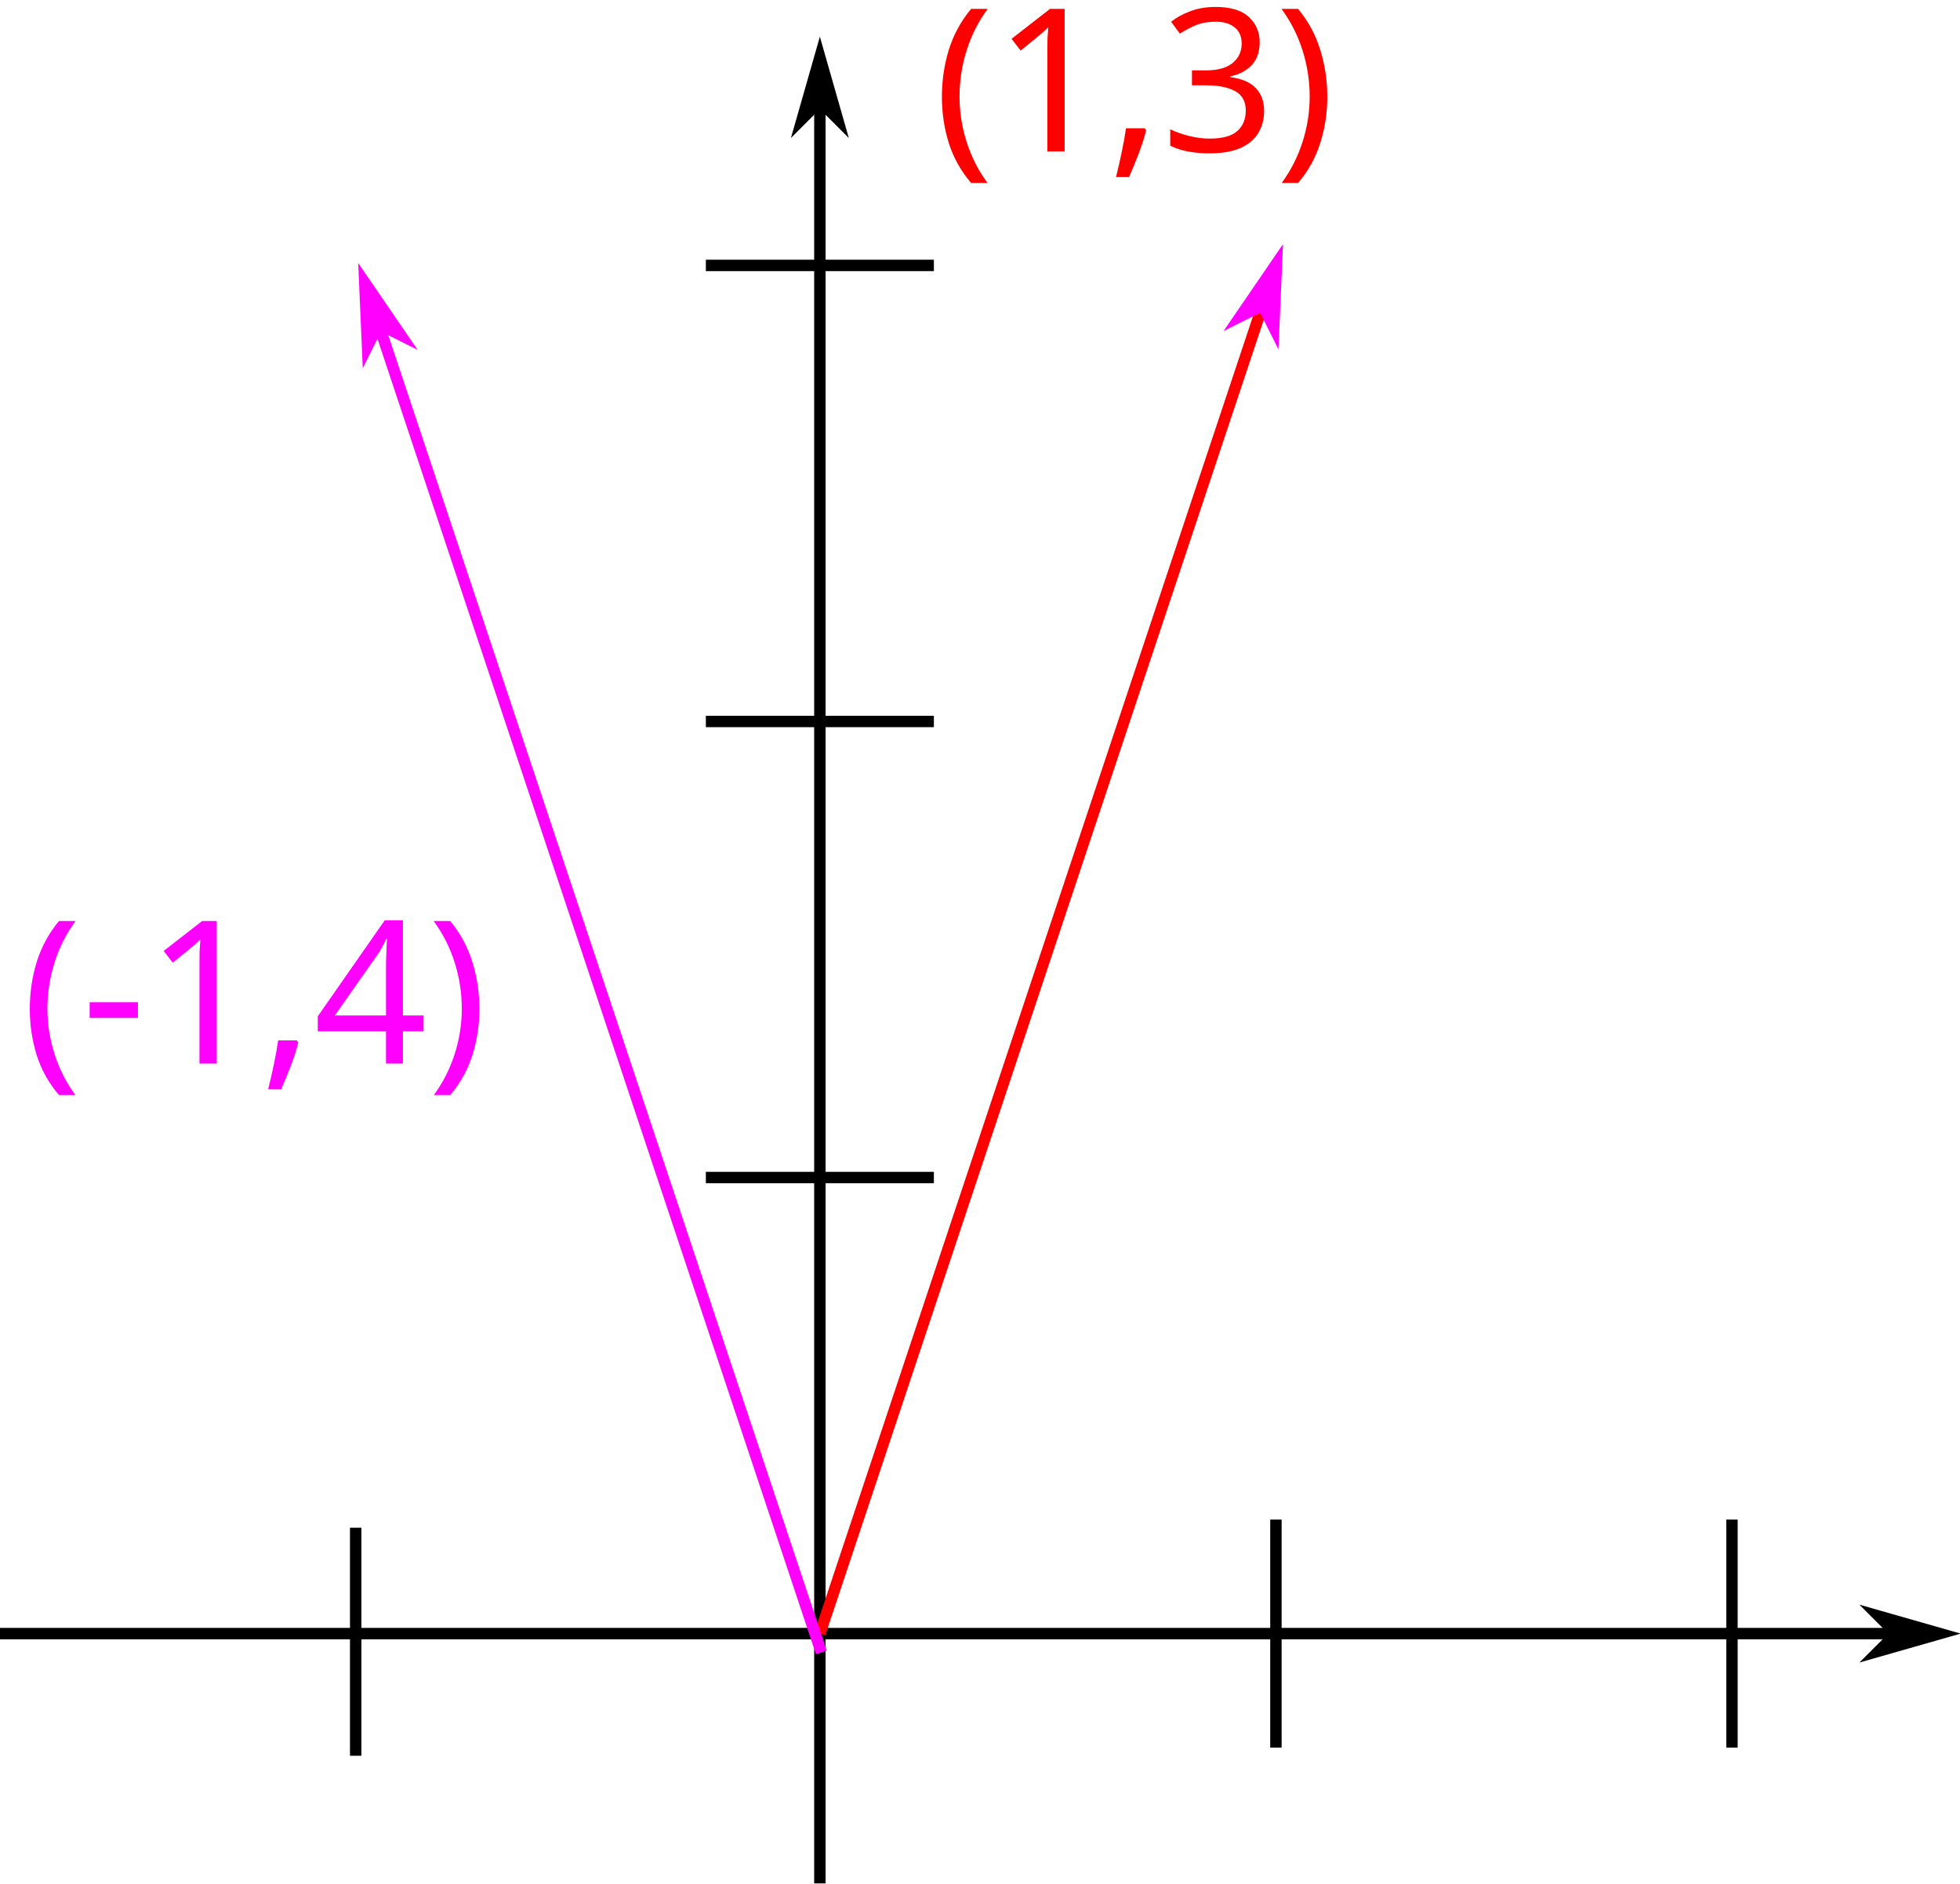
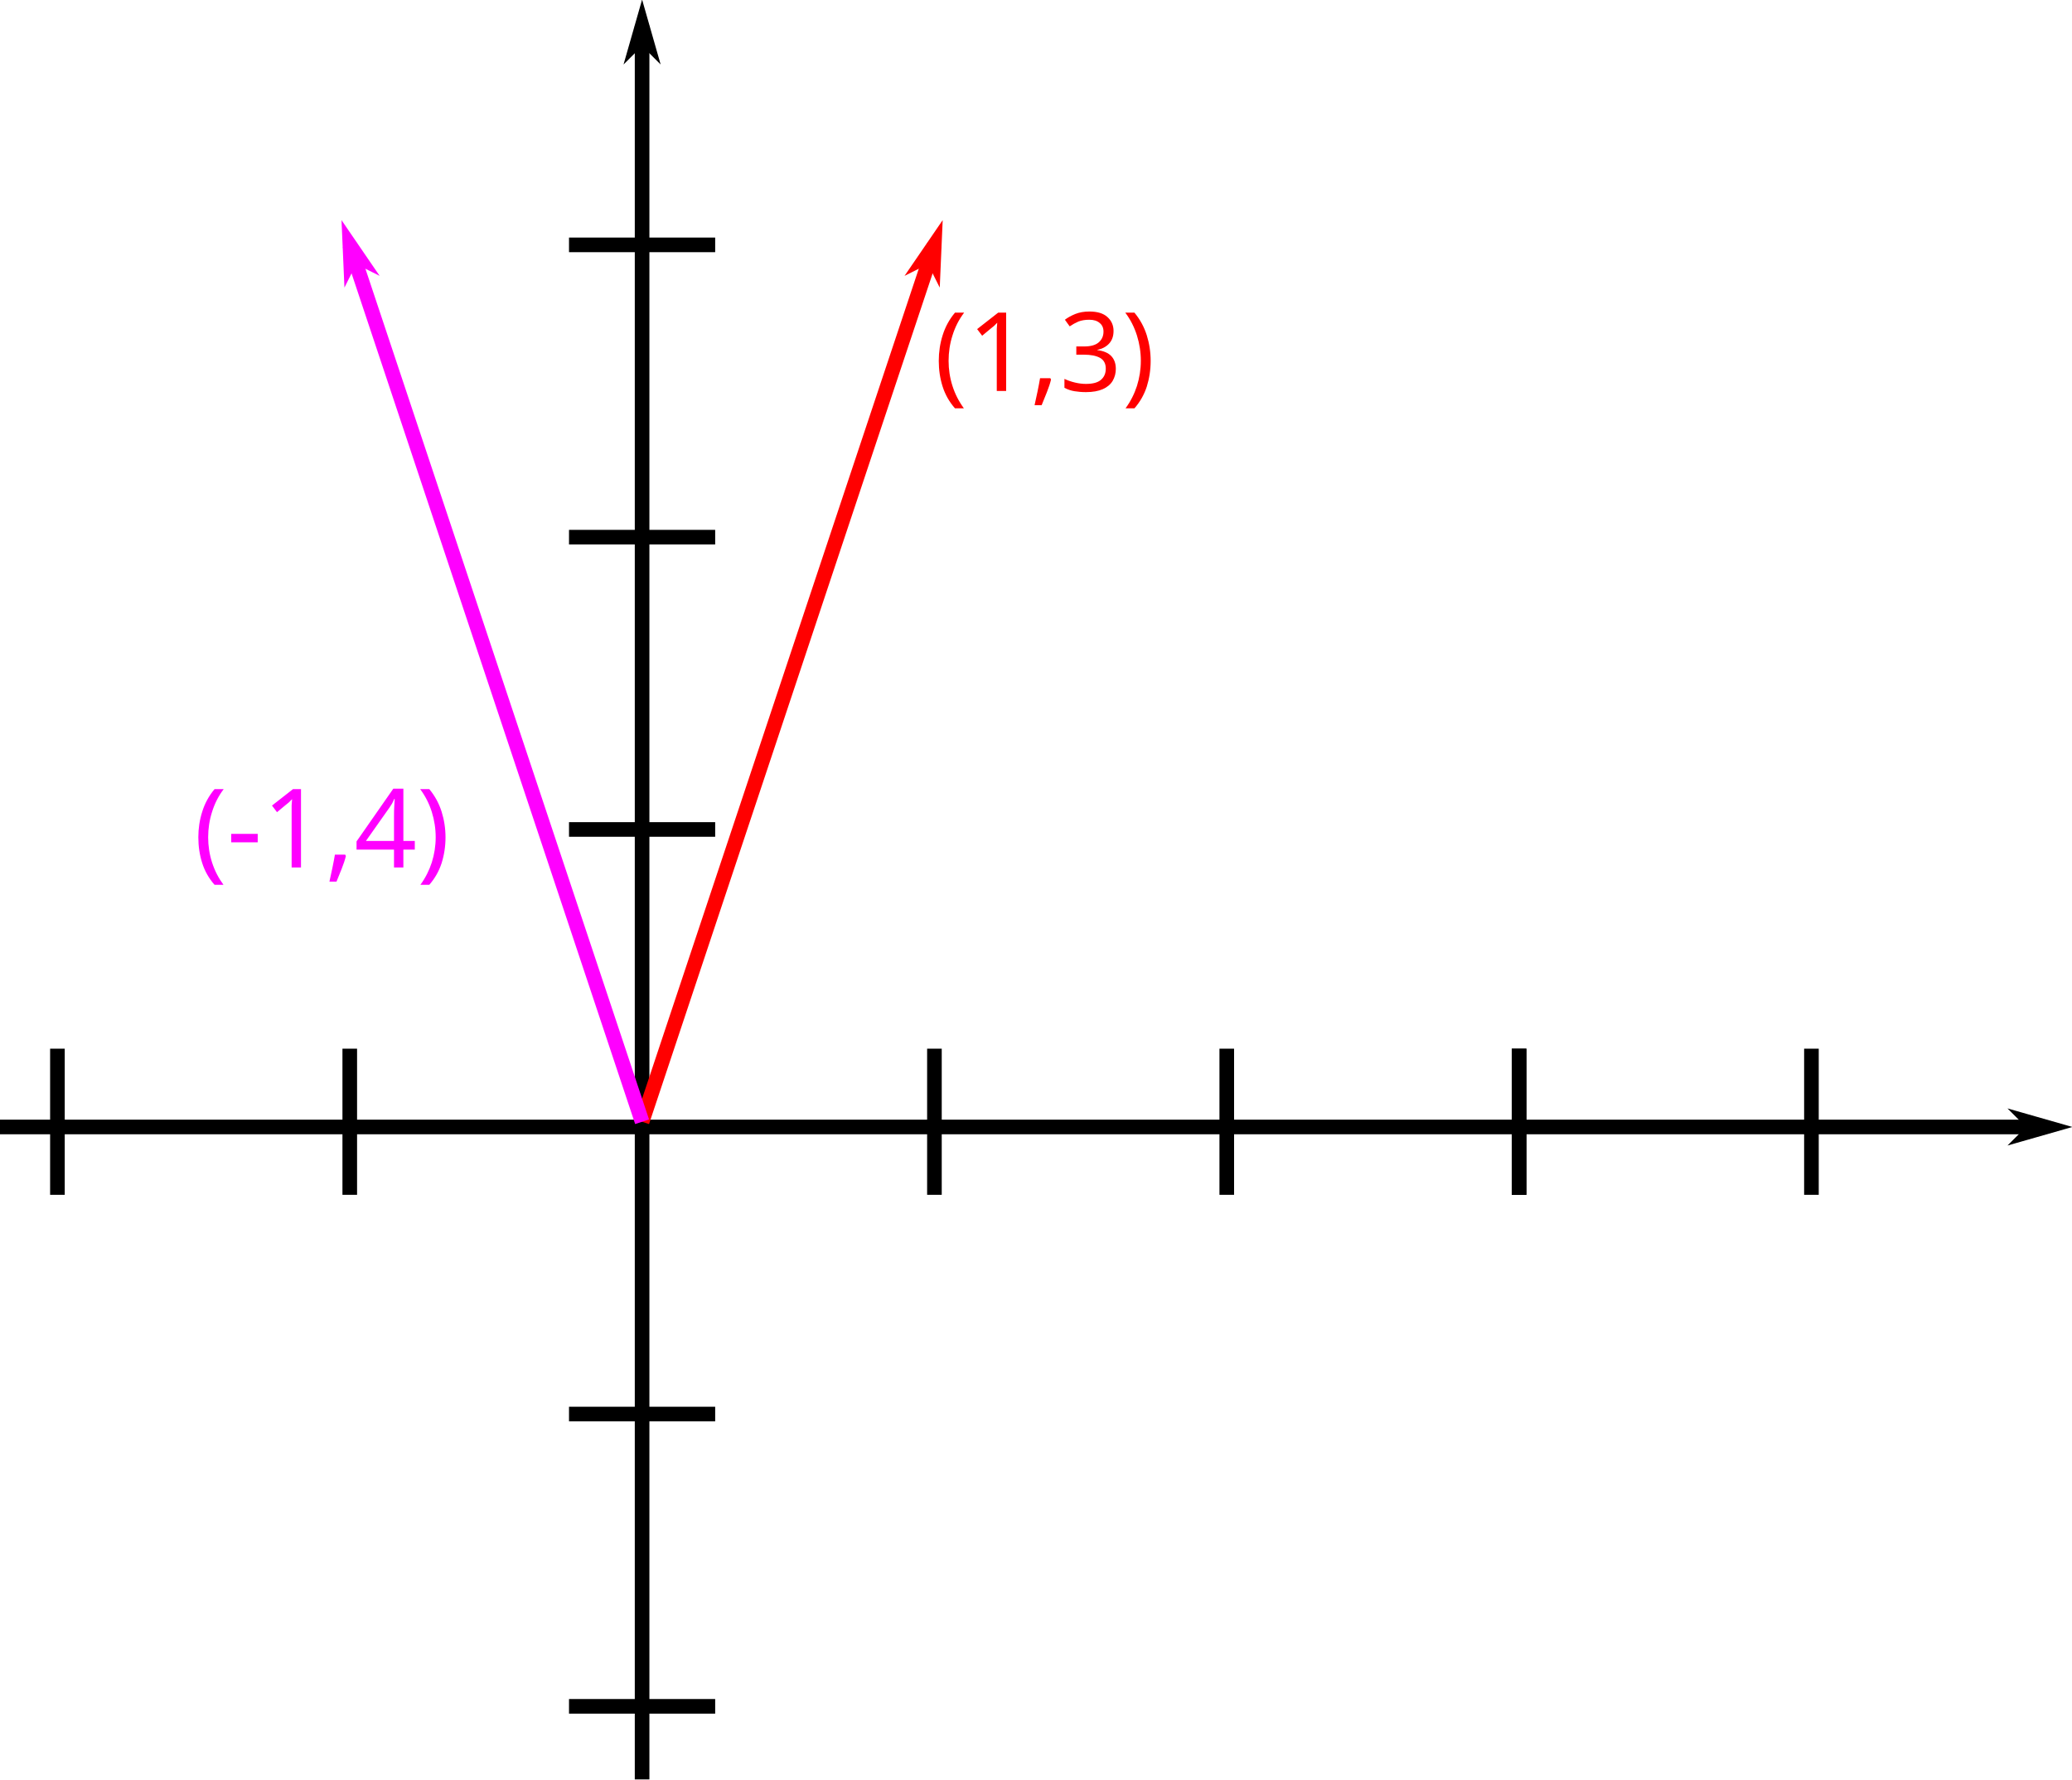
- <svg xmlns="http://www.w3.org/2000/svg" width="48.517mm" height="46.62mm" viewBox="0 0 171.91 165.189" id="svg2" version="1.1">
-   <defs id="defs4">
-     <marker orient="auto" refY="0" refX="0" id="marker5393" style="overflow:visible">
-       <path id="path5395" d="M 0,0 5,-5 -12.5,0 5,5 0,0 Z" style="fill:#00ff00;fill-opacity:1;fill-rule:evenodd;stroke:#00ff00;stroke-width:1pt;stroke-opacity:1" transform="matrix(0.4,0,0,0.4,4,0)" />
+ <svg xmlns="http://www.w3.org/2000/svg" width="40.006mm" height="34.362mm" viewBox="0 0 141.755 121.755" id="svg4288" version="1.1">
+   <defs id="defs4290">
+     <marker orient="auto" refY="0" refX="0" id="marker6798" style="overflow:visible">
+       <path id="path6800" d="M 0,0 5,-5 -12.5,0 5,5 0,0 Z" style="fill:#ff00ff;fill-opacity:1;fill-rule:evenodd;stroke:#ff00ff;stroke-width:1pt;stroke-opacity:1" transform="matrix(0.2,0,0,0.2,1.2,0)" />
    </marker>
-     <marker style="overflow:visible" id="marker5329" refX="0" refY="0" orient="auto">
-       <path transform="matrix(0.4,0,0,0.4,4,0)" style="fill:#ff00ff;fill-opacity:1;fill-rule:evenodd;stroke:#ff00ff;stroke-width:1pt;stroke-opacity:1" d="M 0,0 5,-5 -12.5,0 5,5 0,0 Z" id="path5331" />
+     <marker orient="auto" refY="0" refX="0" id="marker6311" style="overflow:visible">
+       <path id="path6313" d="M 0,0 5,-5 -12.5,0 5,5 0,0 Z" style="fill:#ff0000;fill-opacity:1;fill-rule:evenodd;stroke:#ff0000;stroke-width:1pt;stroke-opacity:1" transform="matrix(0.2,0,0,0.2,1.2,0)" />
    </marker>
-     <marker orient="auto" refY="0" refX="0" id="marker4712" style="overflow:visible">
-       <path id="path4714" d="M 0,0 5,-5 -12.5,0 5,5 0,0 Z" style="fill:#ff00ff;fill-opacity:1;fill-rule:evenodd;stroke:#ff00ff;stroke-width:1pt;stroke-opacity:1" transform="matrix(0.4,0,0,0.4,4,0)" />
+     <marker orient="auto" refY="0" refX="0" id="marker6027" style="overflow:visible">
+       <path id="path6029" d="M 0,0 5,-5 -12.5,0 5,5 0,0 Z" style="fill:#000000;fill-opacity:1;fill-rule:evenodd;stroke:#000000;stroke-width:1pt;stroke-opacity:1" transform="matrix(0.2,0,0,0.2,1.2,0)" />
+     </marker>
+     <marker orient="auto" refY="0" refX="0" id="Arrow1Sstart" style="overflow:visible">
+       <path id="path5757" d="M 0,0 5,-5 -12.5,0 5,5 0,0 Z" style="fill:#000000;fill-opacity:1;fill-rule:evenodd;stroke:#000000;stroke-width:1pt;stroke-opacity:1" transform="matrix(0.2,0,0,0.2,1.2,0)" />
    </marker>
    <marker style="overflow:visible" id="marker4630" refX="0" refY="0" orient="auto">
      <path transform="matrix(0.4,0,0,0.4,4,0)" style="fill:#000000;fill-opacity:1;fill-rule:evenodd;stroke:#000000;stroke-width:1pt;stroke-opacity:1" d="M 0,0 5,-5 -12.5,0 5,5 0,0 Z" id="path4632" />
    </marker>
-     <marker orient="auto" refY="0" refX="0" id="Arrow1Mstart" style="overflow:visible">
-       <path id="path4348" d="M 0,0 5,-5 -12.5,0 5,5 0,0 Z" style="fill:#000000;fill-opacity:1;fill-rule:evenodd;stroke:#000000;stroke-width:1pt;stroke-opacity:1" transform="matrix(0.4,0,0,0.4,4,0)" />
-     </marker>
  </defs>
-   <g id="layer1" transform="translate(-248.09,-569.0834)">
-     <path style="fill:none;fill-rule:evenodd;stroke:#000000;stroke-width:1px;stroke-linecap:butt;stroke-linejoin:miter;stroke-opacity:1;marker-start:url(#Arrow1Mstart)" d="m 320,574.272 0,160" id="path4138" />
-     <path style="fill:none;fill-rule:evenodd;stroke:#000000;stroke-width:1px;stroke-linecap:butt;stroke-linejoin:miter;stroke-opacity:1;marker-start:url(#marker4630)" d="m 418.09,712.362 -170,0" id="path4155" />
-     <path style="fill:none;fill-rule:evenodd;stroke:#000000;stroke-width:1px;stroke-linecap:butt;stroke-linejoin:miter;stroke-opacity:1" d="m 360,702.362 0,20" id="path4157-6" />
-     <path style="fill:none;fill-rule:evenodd;stroke:#000000;stroke-width:1px;stroke-linecap:butt;stroke-linejoin:miter;stroke-opacity:1" d="m 400,702.362 0,20" id="path4157-6-5" />
-     <path style="fill:none;fill-rule:evenodd;stroke:#000000;stroke-width:1px;stroke-linecap:butt;stroke-linejoin:miter;stroke-opacity:1" d="m 310,672.362 20,0" id="path4157-2-8" />
-     <path style="fill:none;fill-rule:evenodd;stroke:#000000;stroke-width:1px;stroke-linecap:butt;stroke-linejoin:miter;stroke-opacity:1" d="m 310,632.362 20,0" id="path4157-2-9" />
-     <path style="fill:none;fill-rule:evenodd;stroke:#000000;stroke-width:1px;stroke-linecap:butt;stroke-linejoin:miter;stroke-opacity:1" d="m 310,592.362 20,0" id="path4157-2-8-0" />
-     <path style="fill:none;fill-rule:evenodd;stroke:#ff0000;stroke-width:1px;stroke-linecap:butt;stroke-linejoin:miter;stroke-opacity:1;marker-start:url(#marker4712)" d="m 360,592.362 -40,120" id="path4336" />
-     <text xml:space="preserve" style="font-style:normal;font-weight:normal;font-size:17.5px;line-height:125%;font-family:sans-serif;letter-spacing:0px;word-spacing:0px;fill:#ff0000;fill-opacity:1;stroke:none;stroke-width:1px;stroke-linecap:butt;stroke-linejoin:miter;stroke-opacity:1" x="330" y="582.362" id="text5010">
-       <tspan id="tspan5012" x="330" y="582.362">(1,3)</tspan>
+   <g id="layer1" transform="translate(-331.0714,-600.6072)">
+     <path style="fill:none;fill-rule:evenodd;stroke:#000000;stroke-width:1px;stroke-linecap:butt;stroke-linejoin:miter;stroke-opacity:1;marker-start:url(#marker6027)" d="m 375,602.362 0,120" id="path5712" />
+     <path style="fill:none;fill-rule:evenodd;stroke:#000000;stroke-width:1px;stroke-linecap:butt;stroke-linejoin:miter;stroke-opacity:1;marker-start:url(#Arrow1Sstart)" d="m 471.071,677.719 -140,0" id="path5712-5" />
+     <path style="fill:none;fill-rule:evenodd;stroke:#000000;stroke-width:1px;stroke-linecap:butt;stroke-linejoin:miter;stroke-opacity:1" d="m 370,657.362 10,0" id="path6061-3" />
+     <path style="fill:none;fill-rule:evenodd;stroke:#000000;stroke-width:1px;stroke-linecap:butt;stroke-linejoin:miter;stroke-opacity:1" d="m 370,637.362 10,0" id="path6061-3-5" />
+     <path style="fill:none;fill-rule:evenodd;stroke:#000000;stroke-width:1px;stroke-linecap:butt;stroke-linejoin:miter;stroke-opacity:1" d="m 370,617.362 10,0" id="path6061-3-6" />
+     <path style="fill:none;fill-rule:evenodd;stroke:#000000;stroke-width:1px;stroke-linecap:butt;stroke-linejoin:miter;stroke-opacity:1" d="m 370,697.362 10,0" id="path6061-3-6-27" />
+     <path style="fill:none;fill-rule:evenodd;stroke:#000000;stroke-width:1px;stroke-linecap:butt;stroke-linejoin:miter;stroke-opacity:1" d="m 370,717.362 10,0" id="path6061-3-6-0" />
+     <path style="fill:none;fill-rule:evenodd;stroke:#000000;stroke-width:1px;stroke-linecap:butt;stroke-linejoin:miter;stroke-opacity:1" d="m 395,672.362 0,10" id="path6061-3-60" />
+     <path style="fill:none;fill-rule:evenodd;stroke:#000000;stroke-width:1px;stroke-linecap:butt;stroke-linejoin:miter;stroke-opacity:1" d="m 415,672.362 0,10" id="path6061-3-60-1" />
+     <path style="fill:none;fill-rule:evenodd;stroke:#000000;stroke-width:1px;stroke-linecap:butt;stroke-linejoin:miter;stroke-opacity:1" d="m 435,672.362 0,10" id="path6061-3-60-8" />
+     <path style="fill:none;fill-rule:evenodd;stroke:#000000;stroke-width:1px;stroke-linecap:butt;stroke-linejoin:miter;stroke-opacity:1" d="m 355,672.362 0,10" id="path6061-3-60-9" />
+     <path style="fill:none;fill-rule:evenodd;stroke:#000000;stroke-width:1px;stroke-linecap:butt;stroke-linejoin:miter;stroke-opacity:1" d="m 335,672.362 0,10" id="path6061-3-60-2" />
+     <path style="fill:none;fill-rule:evenodd;stroke:#ff0000;stroke-width:1px;stroke-linecap:butt;stroke-linejoin:miter;stroke-opacity:1;marker-start:url(#marker6311)" d="m 395,617.362 -20,60" id="path6257" />
+     <text xml:space="preserve" style="font-style:normal;font-weight:normal;font-size:17.5px;line-height:125%;font-family:sans-serif;letter-spacing:0px;word-spacing:0px;fill:#000000;fill-opacity:1;stroke:none;stroke-width:1px;stroke-linecap:butt;stroke-linejoin:miter;stroke-opacity:1" x="435" y="657.362" id="text6627">
+       <tspan id="tspan6629" x="435" y="657.362" />
    </text>
-     <path style="fill:none;fill-rule:evenodd;stroke:#000000;stroke-width:1px;stroke-linecap:butt;stroke-linejoin:miter;stroke-opacity:1" d="m 279.286,703.076 0,20" id="path4157-6-2-1" />
-     <path style="fill:none;fill-rule:evenodd;stroke:#ff00ff;stroke-width:1px;stroke-linecap:butt;stroke-linejoin:miter;stroke-opacity:1;marker-start:url(#marker5329)" d="m 280.13,594.016 40,120" id="path5321" />
-     <text xml:space="preserve" style="font-style:normal;font-weight:normal;font-size:17.5px;line-height:125%;font-family:sans-serif;letter-spacing:0px;word-spacing:0px;fill:#000000;fill-opacity:1;stroke:none;stroke-width:1px;stroke-linecap:butt;stroke-linejoin:miter;stroke-opacity:1" x="250" y="662.362" id="text5547">
-       <tspan id="tspan5549" x="250" y="662.362" style="fill:#ff00ff;fill-opacity:1">(-1,4)</tspan>
+     <path style="fill:none;fill-rule:evenodd;stroke:#000000;stroke-width:1px;stroke-linecap:butt;stroke-linejoin:miter;stroke-opacity:1" d="m 435,672.362 0,10" id="path6061-3-60-8-9" />
+     <path style="fill:none;fill-rule:evenodd;stroke:#000000;stroke-width:1px;stroke-linecap:butt;stroke-linejoin:miter;stroke-opacity:1" d="m 455,672.362 0,10" id="path6061-3-60-8-2" />
+     <text xml:space="preserve" style="font-style:normal;font-weight:normal;font-size:12.5px;line-height:125%;font-family:sans-serif;letter-spacing:0px;word-spacing:0px;fill:#000000;fill-opacity:1;stroke:none;stroke-width:1px;stroke-linecap:butt;stroke-linejoin:miter;stroke-opacity:1" x="395" y="627.362" id="text6702">
+       <tspan id="tspan6704" x="395" y="627.362" style="font-size:7.5px;fill:#ff0000;fill-opacity:1">(1,3)</tspan>
+     </text>
+     <path style="fill:#ff00ff;fill-opacity:1;fill-rule:evenodd;stroke:#ff00ff;stroke-width:1;stroke-linecap:butt;stroke-linejoin:miter;stroke-miterlimit:4;stroke-dasharray:none;stroke-opacity:1;marker-start:url(#marker6798)" d="m 355,617.362 20,60" id="path6790" />
+     <text xml:space="preserve" style="font-style:normal;font-weight:normal;font-size:12.5px;line-height:125%;font-family:sans-serif;letter-spacing:0px;word-spacing:0px;fill:#000000;fill-opacity:1;stroke:none;stroke-width:1px;stroke-linecap:butt;stroke-linejoin:miter;stroke-opacity:1" x="345" y="642.362" id="text6862">
+       <tspan id="tspan6864" x="345" y="642.362" />
+     </text>
+     <text xml:space="preserve" style="font-style:normal;font-weight:normal;font-size:7.5px;line-height:125%;font-family:sans-serif;letter-spacing:0px;word-spacing:0px;fill:#000000;fill-opacity:1;stroke:none;stroke-width:1px;stroke-linecap:butt;stroke-linejoin:miter;stroke-opacity:1" x="344.343" y="659.962" id="text6866">
+       <tspan id="tspan6868" x="344.343" y="659.962" style="fill:#ff00ff;fill-opacity:1">(-1,4)</tspan>
    </text>
  </g>
</svg>
